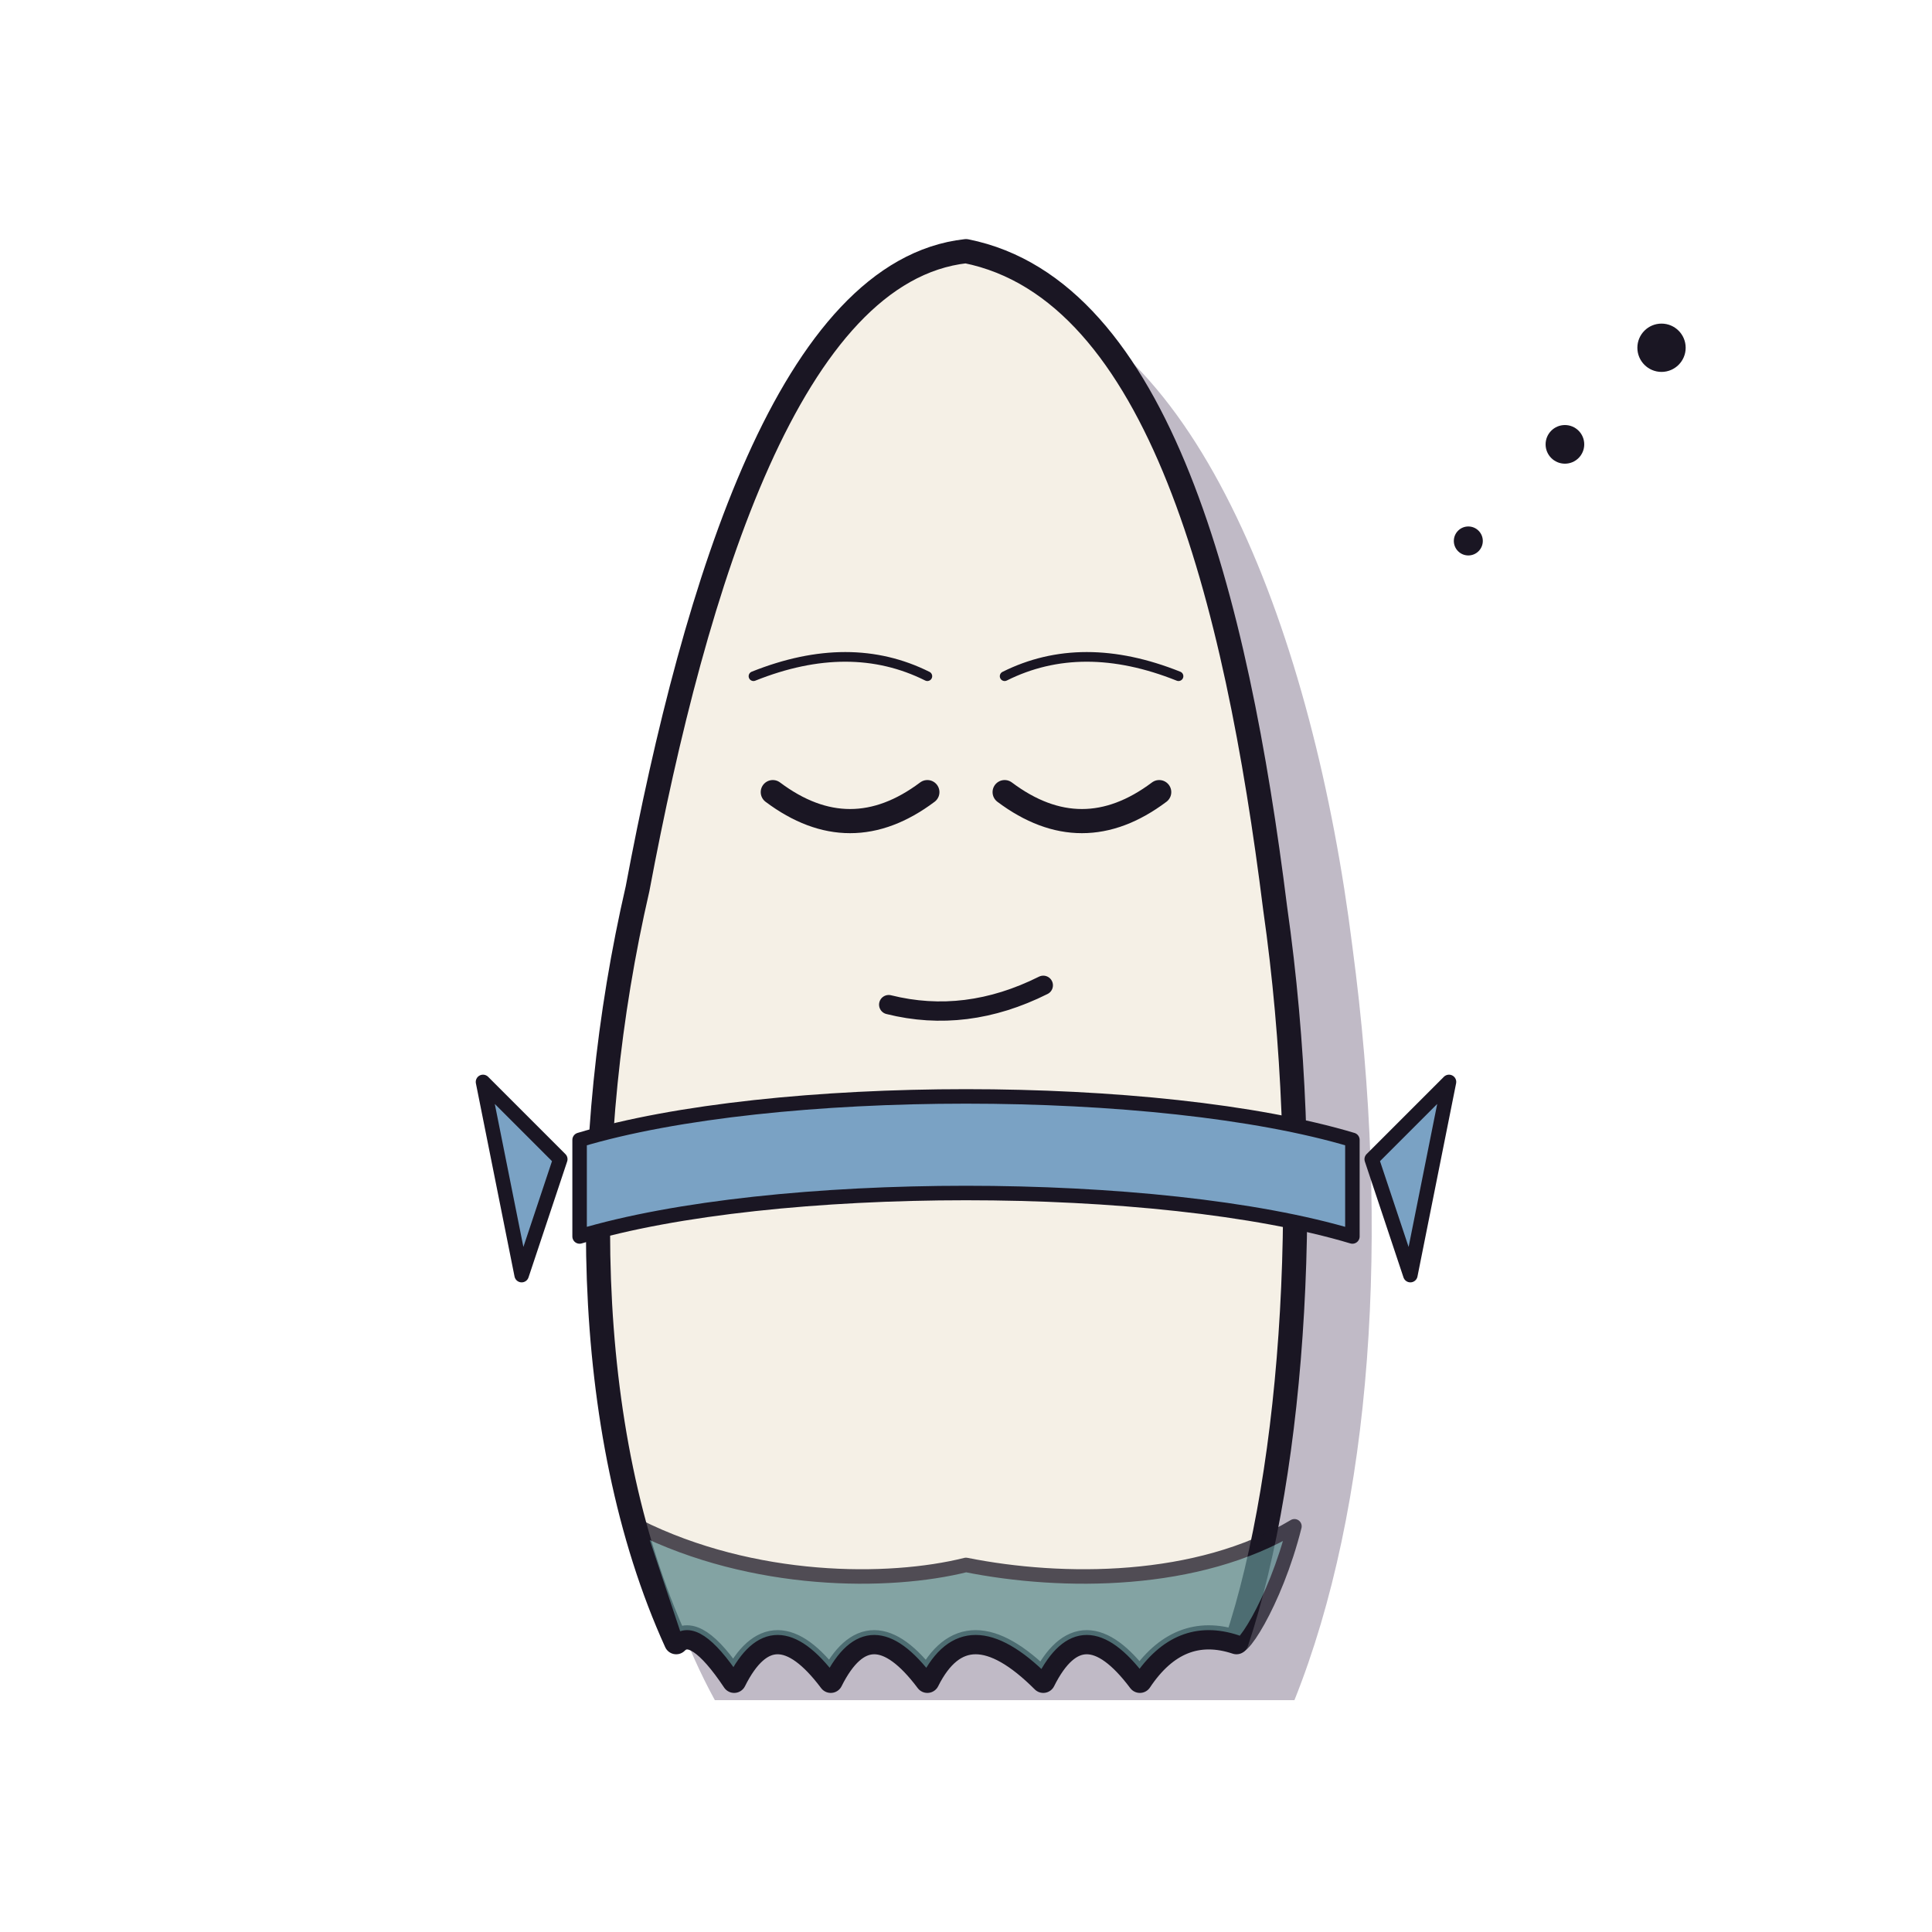
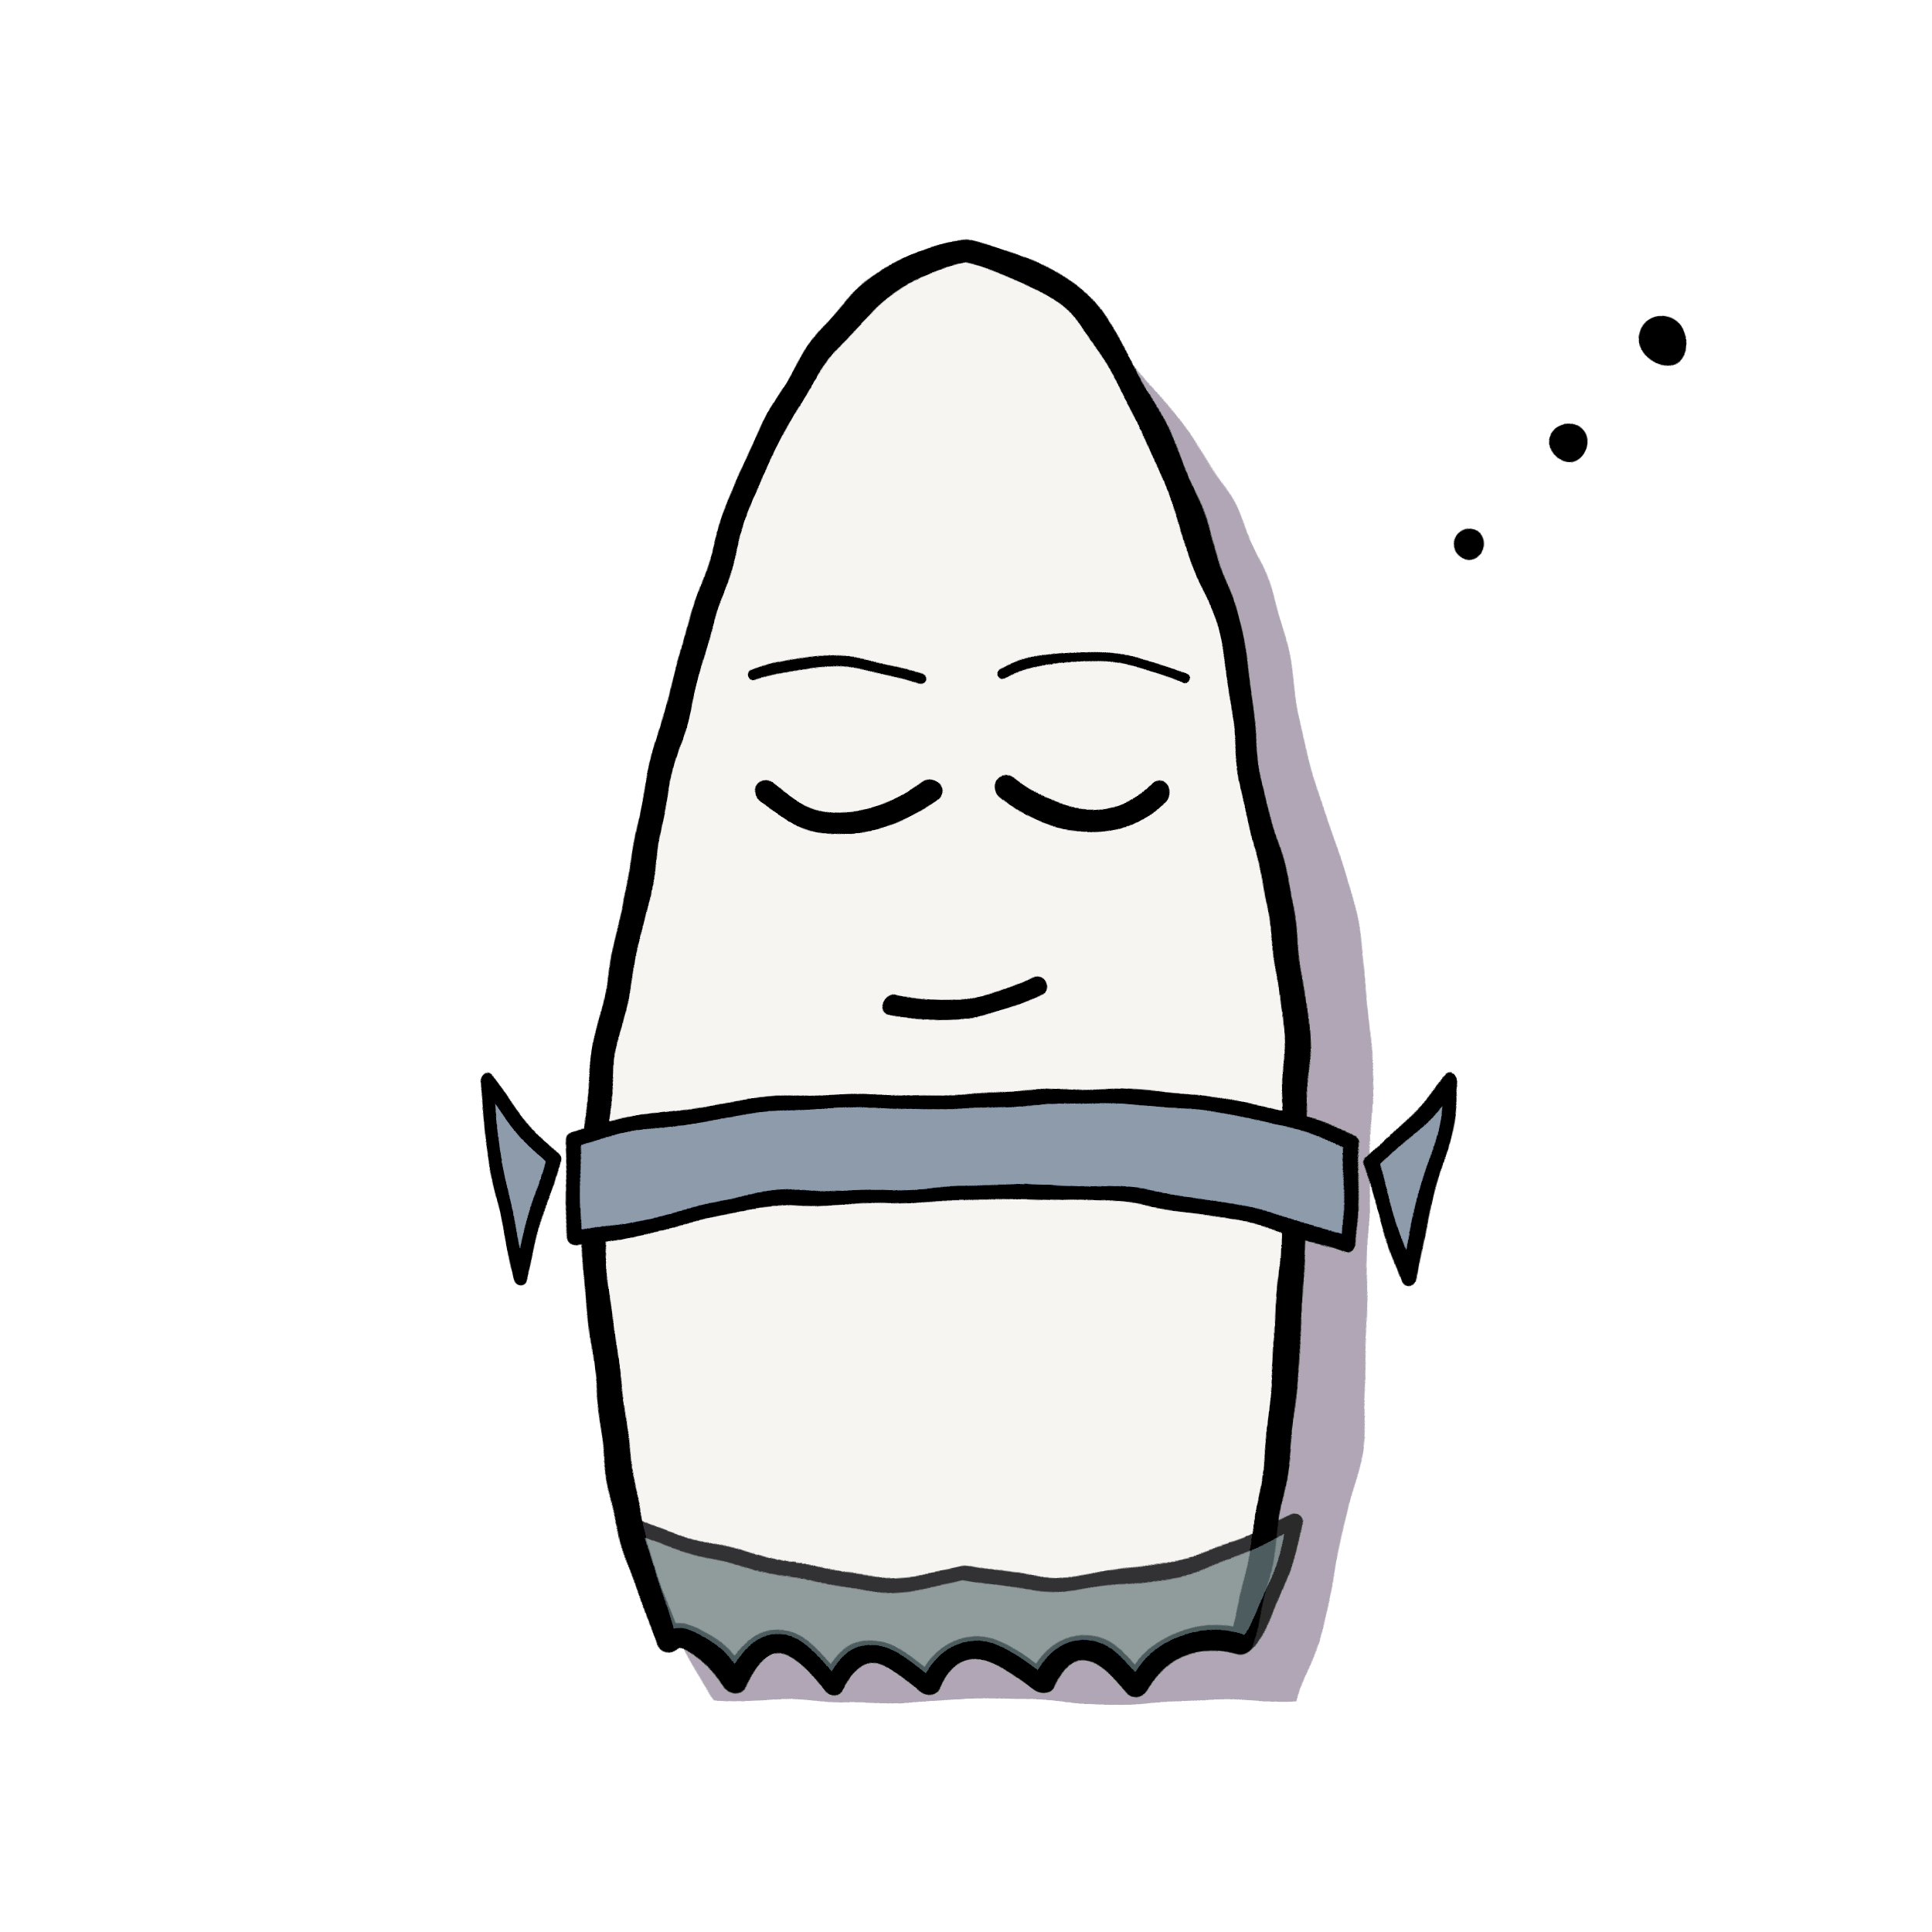
- <svg xmlns="http://www.w3.org/2000/svg" viewBox="0 0 200 200" role="img" aria-label="Drift the calm drape-creature, thinking">
+ <svg xmlns="http://www.w3.org/2000/svg" filter="url(#burton-sketch)" viewBox="0 0 200 200" role="img" aria-label="Drift the calm drape-creature, thinking">
  <defs>
+     <filter id="burton-sketch" x="-20%" y="-20%" width="140%" height="140%">
+       <feTurbulence type="fractalNoise" baseFrequency="0.04" numOctaves="3" result="noise" />
+       <feDisplacementMap in="SourceGraphic" in2="noise" scale="3.5" xChannelSelector="R" yChannelSelector="G" result="wobbly" />
+       <feColorMatrix in="wobbly" type="saturate" values="0.35" result="muted" />
+       <feComponentTransfer in="muted" result="final">
+         <feFuncR type="linear" slope="1.1" intercept="-0.05" />
+         <feFuncG type="linear" slope="1.1" intercept="-0.05" />
+         <feFuncB type="linear" slope="1.1" intercept="-0.05" />
+       </feComponentTransfer>
+     </filter>
    <style>
      .drift-body{fill:#F5F0E6;stroke:#1A1623;stroke-width:2.5;stroke-linejoin:round;stroke-linecap:round}
      .drift-eye{fill:none;stroke:#1A1623;stroke-width:2.5;stroke-linecap:round}
      .drift-pupil{fill:#1A1623}
      .drift-mouth{fill:none;stroke:#1A1623;stroke-width:2;stroke-linecap:round}
      .drift-accent{fill:#7AA2C4;stroke:#1A1623;stroke-width:1.5;stroke-linejoin:round;stroke-linecap:round}
      .hem{fill:#5E8A8C;stroke:#1A1623;stroke-width:1.5;stroke-linejoin:round;stroke-linecap:round;opacity:0.75}
      .detail{fill:none;stroke:#1A1623;stroke-width:1;stroke-linecap:round}
    </style>
  </defs>
  <path d="M74 176 C62 154 62 120 68 94 C74 62 86 34 104 30 C124 34 136 66 140 98 C144 128 142 156 134 176 Z" fill="#4A3A5C" opacity="0.35" />
  <path class="drift-body" d="M70 170 C60 148 60 118 66 92 C72 60 82 28 100 26 C120 30 128 62 132 94 C136 122 134 152 128 170 Q122 168 118 174 Q112 166 108 174 Q100 166 96 174 Q90 166 86 174 Q80 166 76 174 Q72 168 70 170 Z" />
  <path class="hem" d="M66 158 C78 164 92 164 100 162 C110 164 124 164 134 158 C132 166 128 172 128 170 Q122 168 118 174 Q112 166 108 174 Q100 166 96 174 Q90 166 86 174 Q80 166 76 174 Q72 168 70 170 Q68 164 66 158 Z" />
  <path class="drift-accent" d="M60 118 C80 112 120 112 140 118 L140 128 C120 122 80 122 60 128 Z" />
  <path class="drift-accent" d="M58 120 L50 112 L54 132 Z" />
  <path class="drift-accent" d="M142 120 L150 112 L146 132 Z" />
  <path class="drift-eye" d="M80 82 Q88 88 96 82" />
  <path class="drift-eye" d="M104 82 Q112 88 120 82" />
  <path class="detail" stroke-width="1.5" d="M78 70 Q88 66 96 70" />
  <path class="detail" stroke-width="1.5" d="M104 70 Q112 66 122 70" />
  <path class="drift-mouth" d="M92 104 Q100 106 108 102" />
  <circle fill="#1A1623" cx="152" cy="56" r="1.5" />
  <circle fill="#1A1623" cx="162" cy="46" r="2" />
  <circle fill="#1A1623" cx="172" cy="36" r="2.5" />
</svg>
